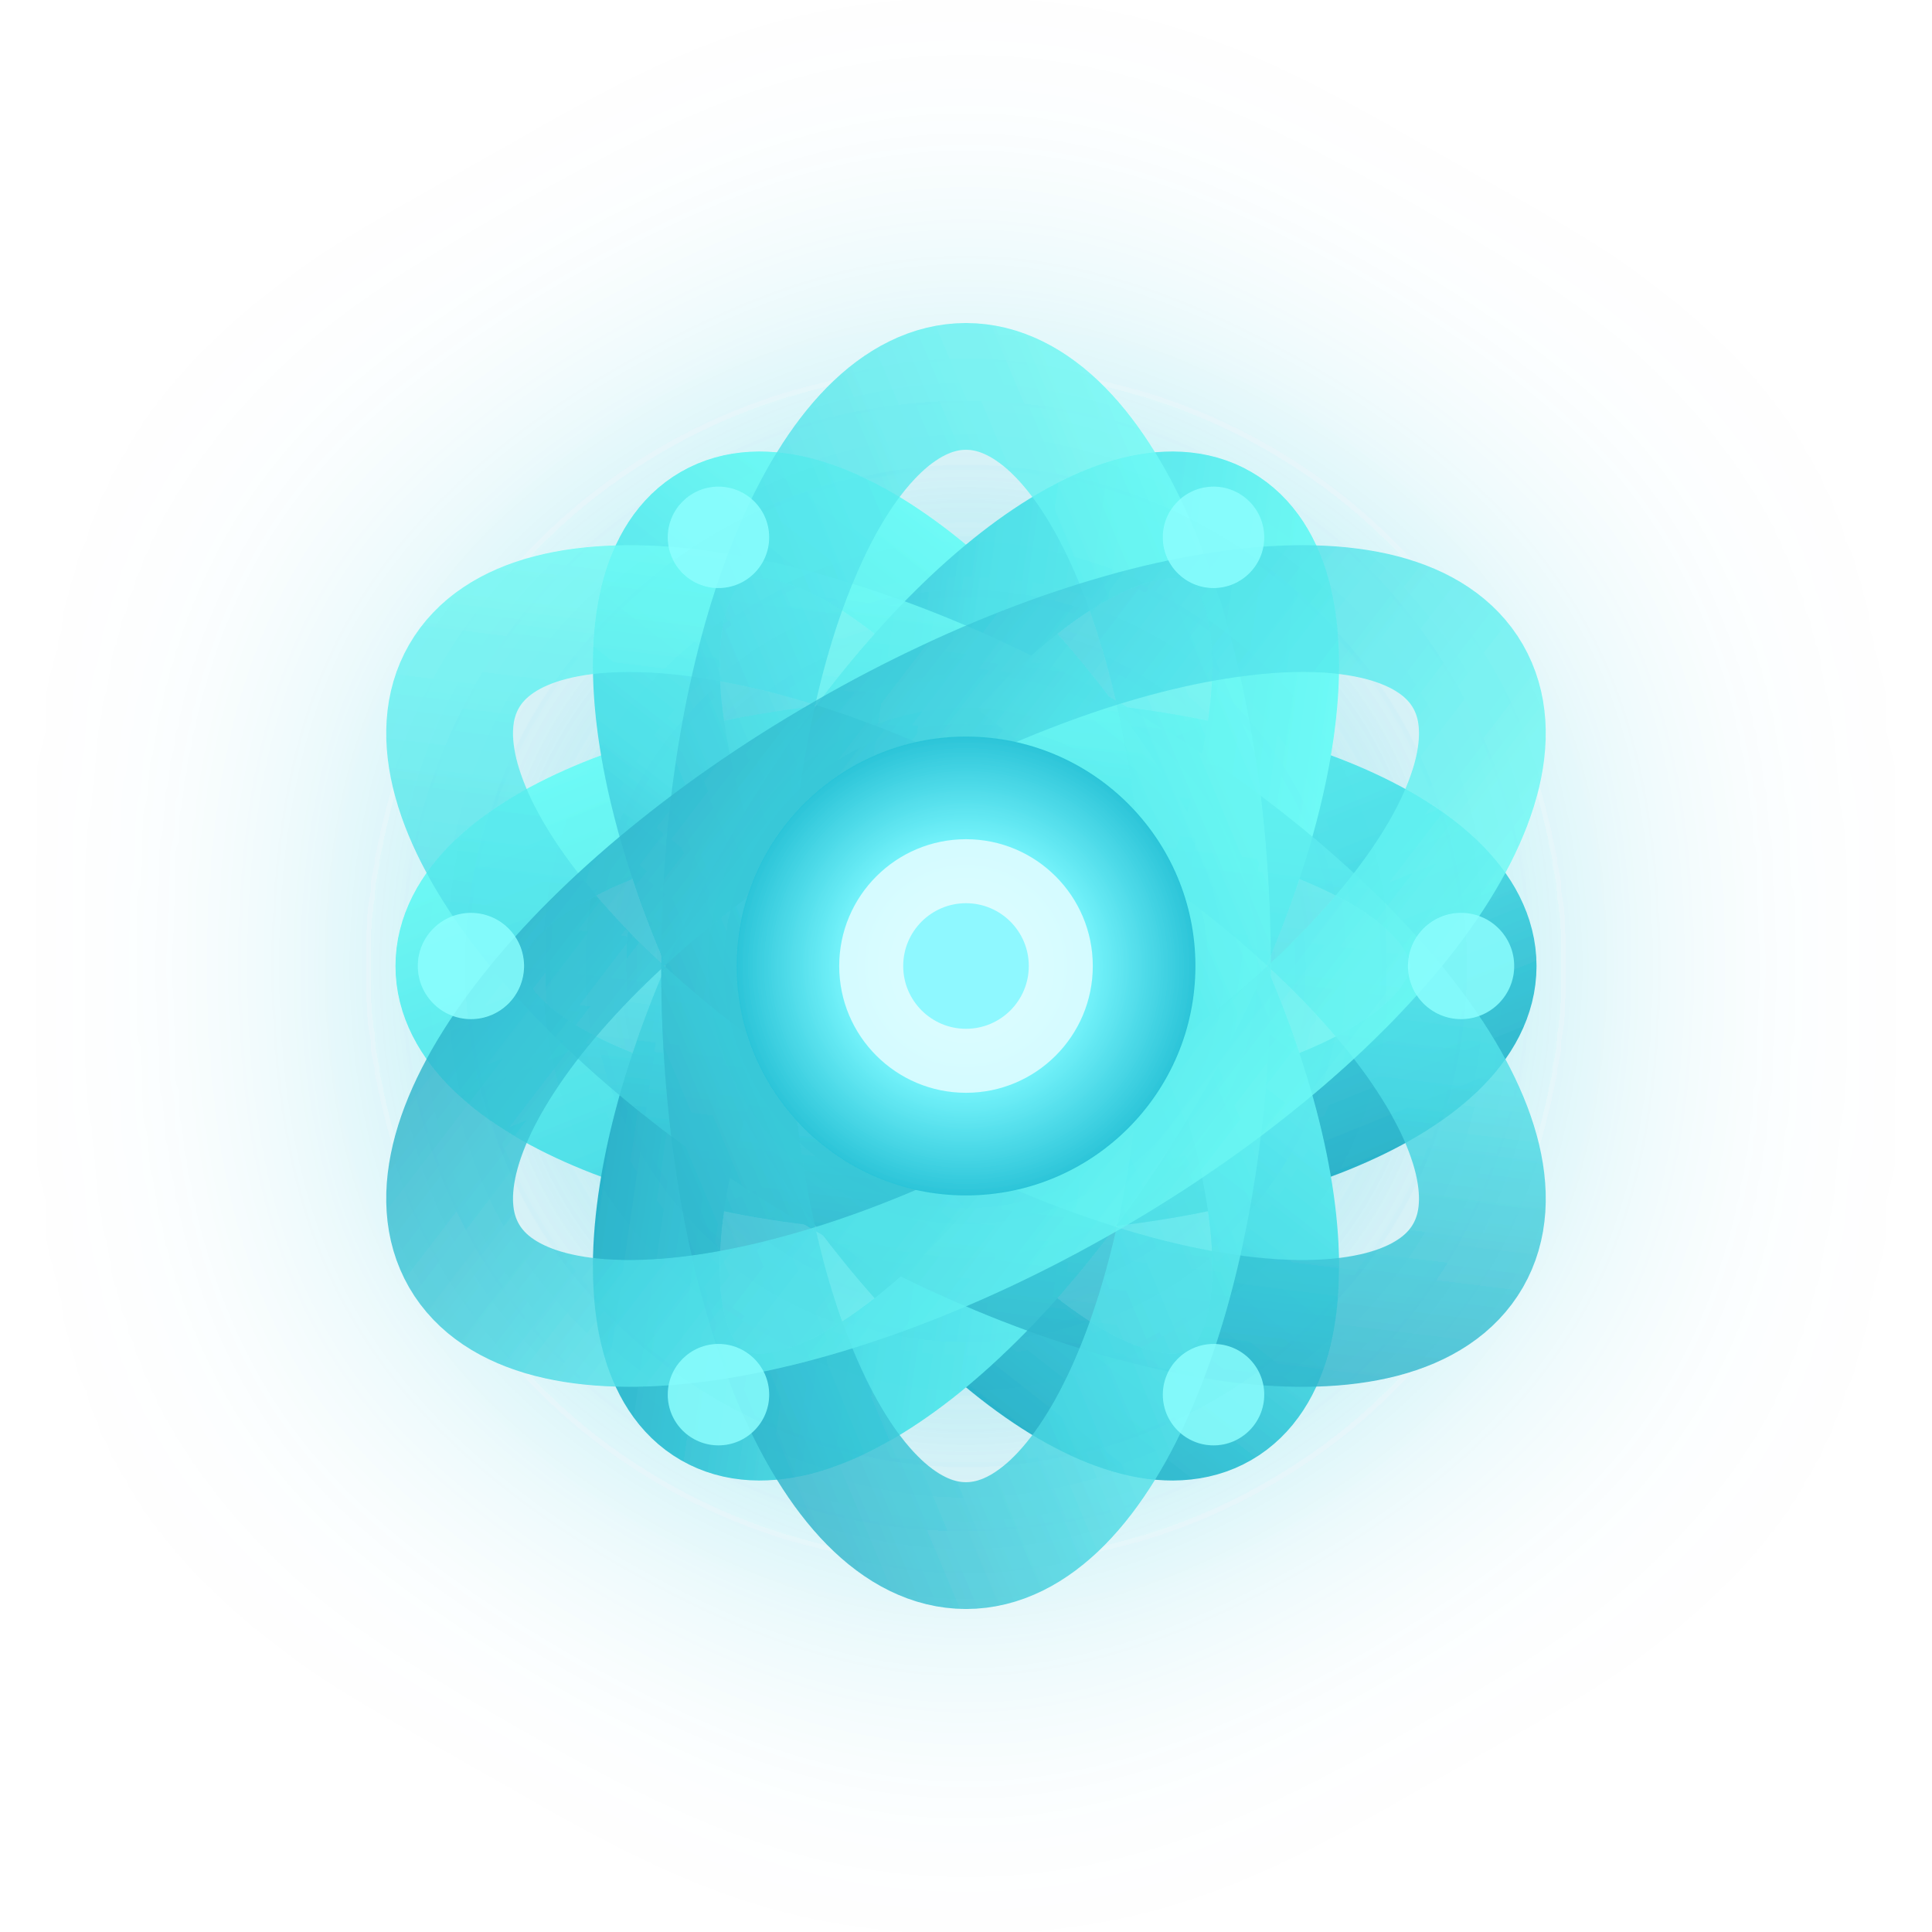
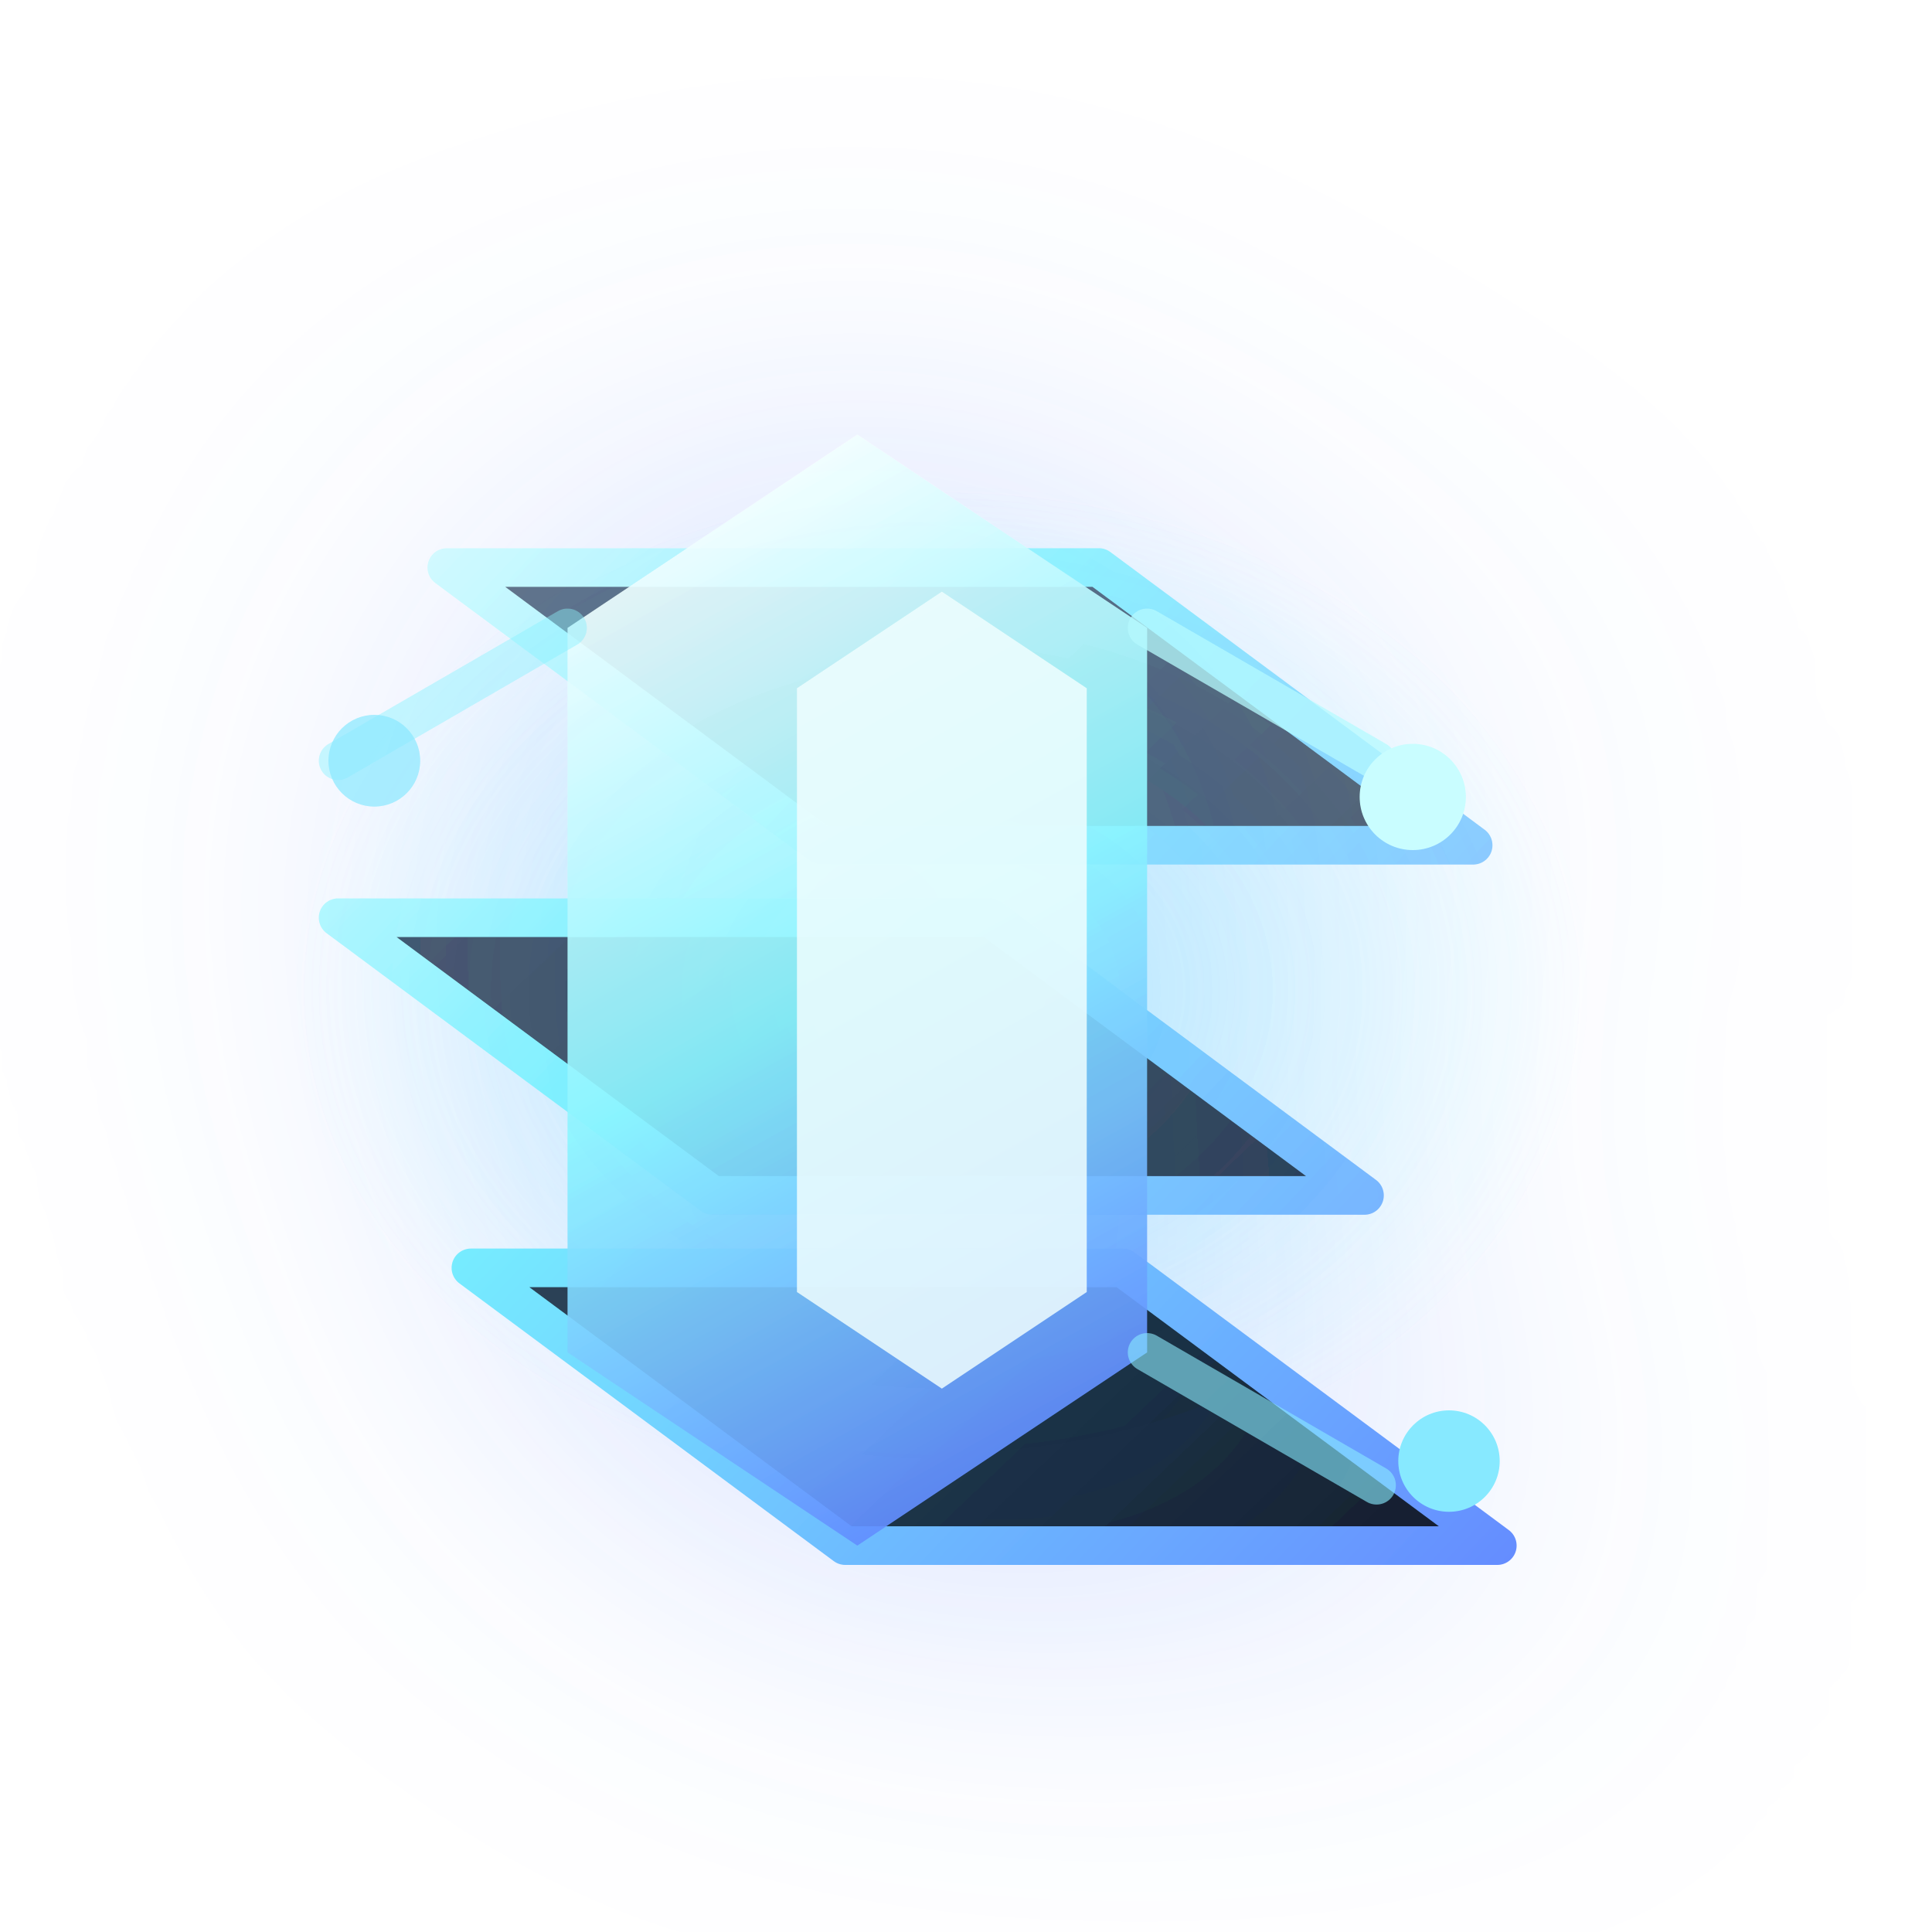
<svg xmlns="http://www.w3.org/2000/svg" viewBox="0 0 160 160" role="img" aria-labelledby="title desc">
  <defs>
-     <radialGradient id="coreGlow" cx="50%" cy="50%" r="50%">
-       <stop offset="0%" stop-color="#e8ffff" />
-       <stop offset="48%" stop-color="#7ef9ff" />
-       <stop offset="100%" stop-color="#2bc4d8" />
+     <linearGradient id="stackEdge" x1="28" y1="30" x2="132" y2="128" gradientUnits="userSpaceOnUse">
+       <stop offset="0" stop-color="#E9FDFF" />
+       <stop offset="0.38" stop-color="#77F0FF" />
+       <stop offset="1" stop-color="#6488FF" />
+     </linearGradient>
+     <linearGradient id="stackGlass" x1="42" y1="40" x2="122" y2="124" gradientUnits="userSpaceOnUse">
+       <stop offset="0" stop-color="#18354A" stop-opacity="0.86" />
+       <stop offset="0.52" stop-color="#102739" stop-opacity="0.9" />
+       <stop offset="1" stop-color="#0A1826" stop-opacity="0.96" />
+     </linearGradient>
+     <linearGradient id="stackCore" x1="58" y1="42" x2="101" y2="119" gradientUnits="userSpaceOnUse">
+       <stop offset="0" stop-color="#F4FFFF" />
+       <stop offset="0.46" stop-color="#8BF4FF" />
+       <stop offset="1" stop-color="#5B7DFF" />
+     </linearGradient>
+     <radialGradient id="stackAura" cx="50%" cy="50%" r="50%">
+       <stop offset="0" stop-color="#6AE9FF" stop-opacity="0.34" />
+       <stop offset="1" stop-color="#6AE9FF" stop-opacity="0" />
    </radialGradient>
-     <linearGradient id="loopGlow" x1="0%" y1="0%" x2="100%" y2="100%">
-       <stop offset="0%" stop-color="#6bfff7" />
-       <stop offset="55%" stop-color="#45dee7" />
-       <stop offset="100%" stop-color="#1aa7c2" />
-     </linearGradient>
-     <filter id="softGlow" x="-80%" y="-80%" width="260%" height="260%">
-       <feDropShadow dx="0" dy="0" stdDeviation="6" flood-color="#65f7ff" flood-opacity="0.6" />
-       <feDropShadow dx="0" dy="0" stdDeviation="14" flood-color="#1ab8d5" flood-opacity="0.34" />
-     </filter>
-     <filter id="coreAura" x="-160%" y="-160%" width="420%" height="420%">
-       <feGaussianBlur stdDeviation="10" />
+     <filter id="stackGlow" x="-80%" y="-80%" width="260%" height="260%">
+       <feDropShadow dx="0" dy="0" stdDeviation="7" flood-color="#6DEEFF" flood-opacity="0.58" />
+       <feDropShadow dx="0" dy="0" stdDeviation="16" flood-color="#5A84FF" flood-opacity="0.28" />
    </filter>
  </defs>
-   <g filter="url(#softGlow)">
-     <circle cx="80" cy="80" r="34" fill="#5df4ff" opacity="0.14" filter="url(#coreAura)" />
-     <g fill="none" stroke="url(#loopGlow)" stroke-linecap="round" stroke-width="10.5" opacity="0.92">
-       <ellipse cx="80" cy="80" rx="42" ry="17" transform="rotate(0 80 80)" />
-       <ellipse cx="80" cy="80" rx="42" ry="17" transform="rotate(60 80 80)" />
-       <ellipse cx="80" cy="80" rx="42" ry="17" transform="rotate(120 80 80)" />
-       <ellipse cx="80" cy="80" rx="48" ry="20" transform="rotate(30 80 80)" opacity="0.82" />
-       <ellipse cx="80" cy="80" rx="48" ry="20" transform="rotate(90 80 80)" opacity="0.82" />
-       <ellipse cx="80" cy="80" rx="48" ry="20" transform="rotate(150 80 80)" opacity="0.82" />
-     </g>
-     <g fill="#8dffff" opacity="0.82">
-       <circle cx="121" cy="80" r="4.4" />
-       <circle cx="100.5" cy="115.5" r="4.2" />
-       <circle cx="59.5" cy="115.5" r="4.2" />
-       <circle cx="39" cy="80" r="4.4" />
-       <circle cx="59.5" cy="44.5" r="4.2" />
-       <circle cx="100.5" cy="44.5" r="4.2" />
-     </g>
-     <circle cx="80" cy="80" r="19" fill="url(#coreGlow)" />
-     <circle cx="80" cy="80" r="10.5" fill="#dffcff" opacity="0.9" />
-     <circle cx="80" cy="80" r="5.2" fill="#8ef8ff" />
+   <g filter="url(#stackGlow)">
+     <ellipse cx="78" cy="82" rx="54" ry="42" fill="url(#stackAura)" />
+     <path d="M37 47L91 47L122 70L68 70Z" fill="url(#stackGlass)" stroke="url(#stackEdge)" stroke-width="3.2" stroke-linejoin="round" opacity="0.78" />
+     <path d="M28 76L82 76L113 99L59 99Z" fill="url(#stackGlass)" stroke="url(#stackEdge)" stroke-width="3.2" stroke-linejoin="round" opacity="0.9" />
+     <path d="M39 105L93 105L124 128L70 128Z" fill="url(#stackGlass)" stroke="url(#stackEdge)" stroke-width="3.2" stroke-linejoin="round" />
+     <path d="M71 36L95 52V112L71 128L47 112V52Z" fill="url(#stackCore)" opacity="0.92" />
+     <path d="M78 49L90 57V107L78 115L66 107V57Z" fill="#EEFDFE" opacity="0.86" />
+     <path d="M95 52L114 63" stroke="#B5FAFF" stroke-width="3.2" stroke-linecap="round" opacity="0.76" />
+     <path d="M95 112L114 123" stroke="#87E9FF" stroke-width="3.2" stroke-linecap="round" opacity="0.62" />
+     <path d="M47 52L28 63" stroke="#8AEFFF" stroke-width="3.2" stroke-linecap="round" opacity="0.46" />
+     <circle cx="117" cy="66" r="4.4" fill="#C9FDFF" />
+     <circle cx="120" cy="121" r="4.2" fill="#87E9FF" />
+     <circle cx="31" cy="63" r="3.8" fill="#8DE8FF" opacity="0.74" />
  </g>
</svg>
